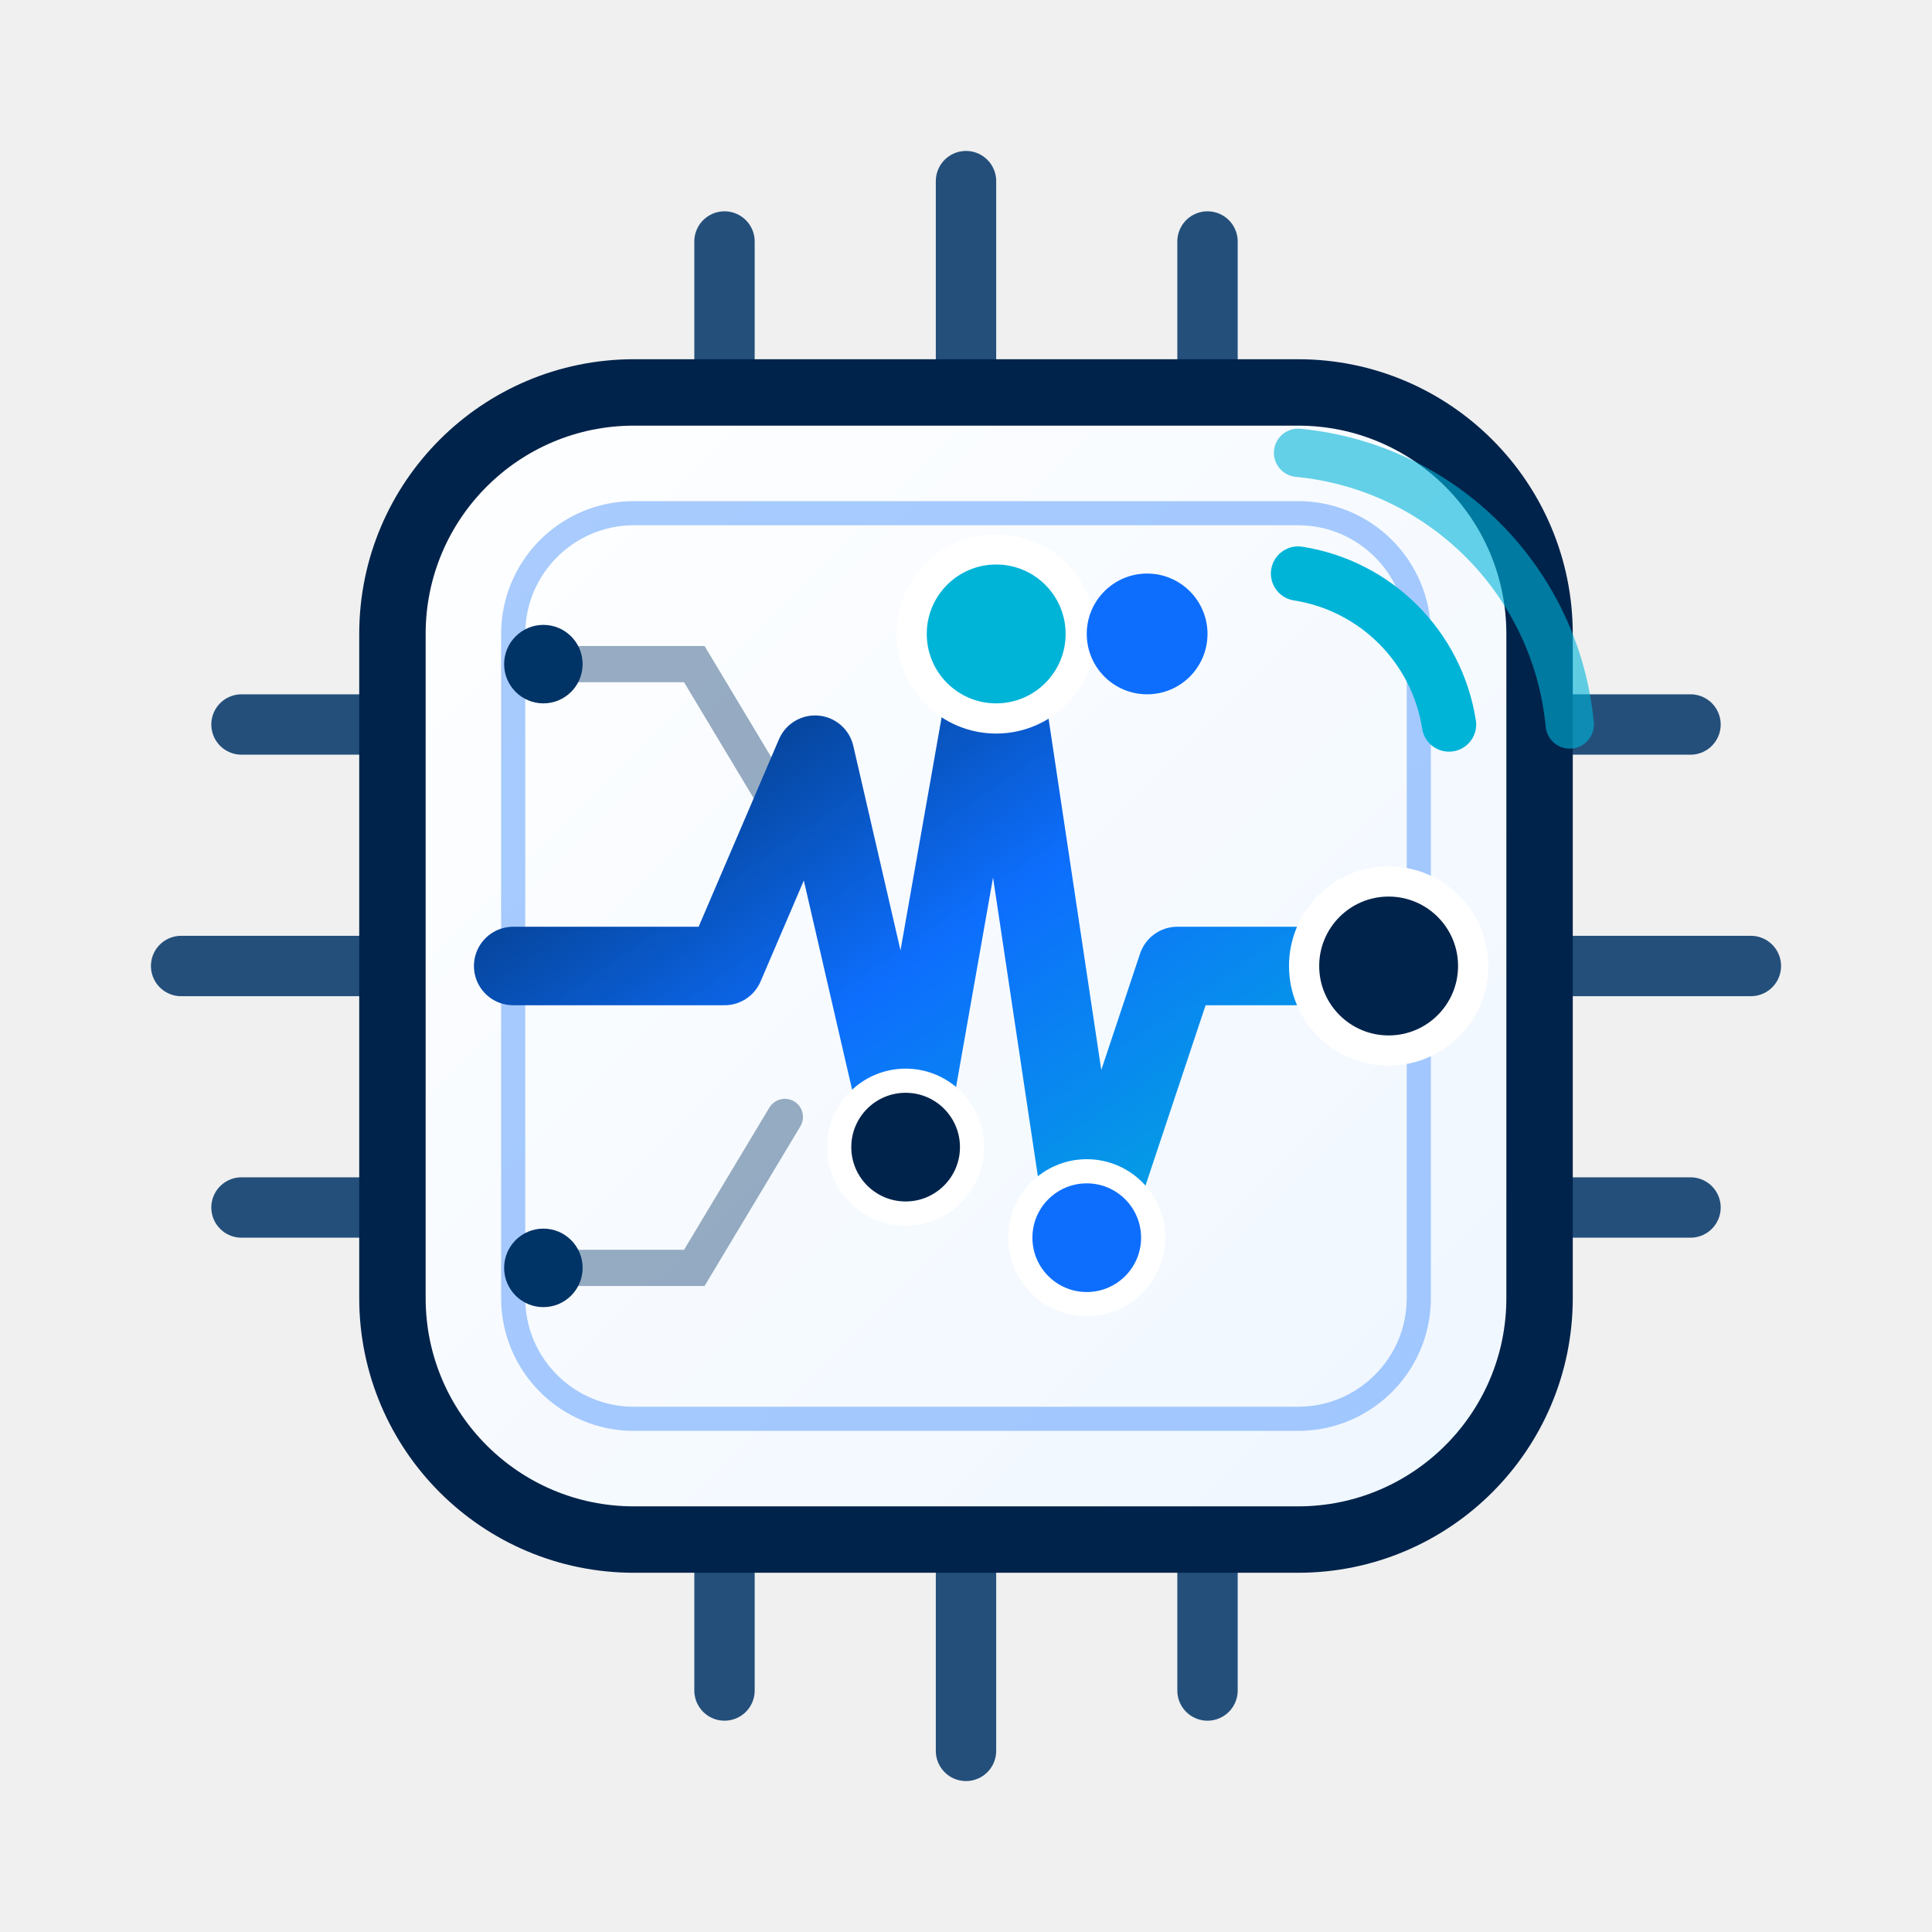
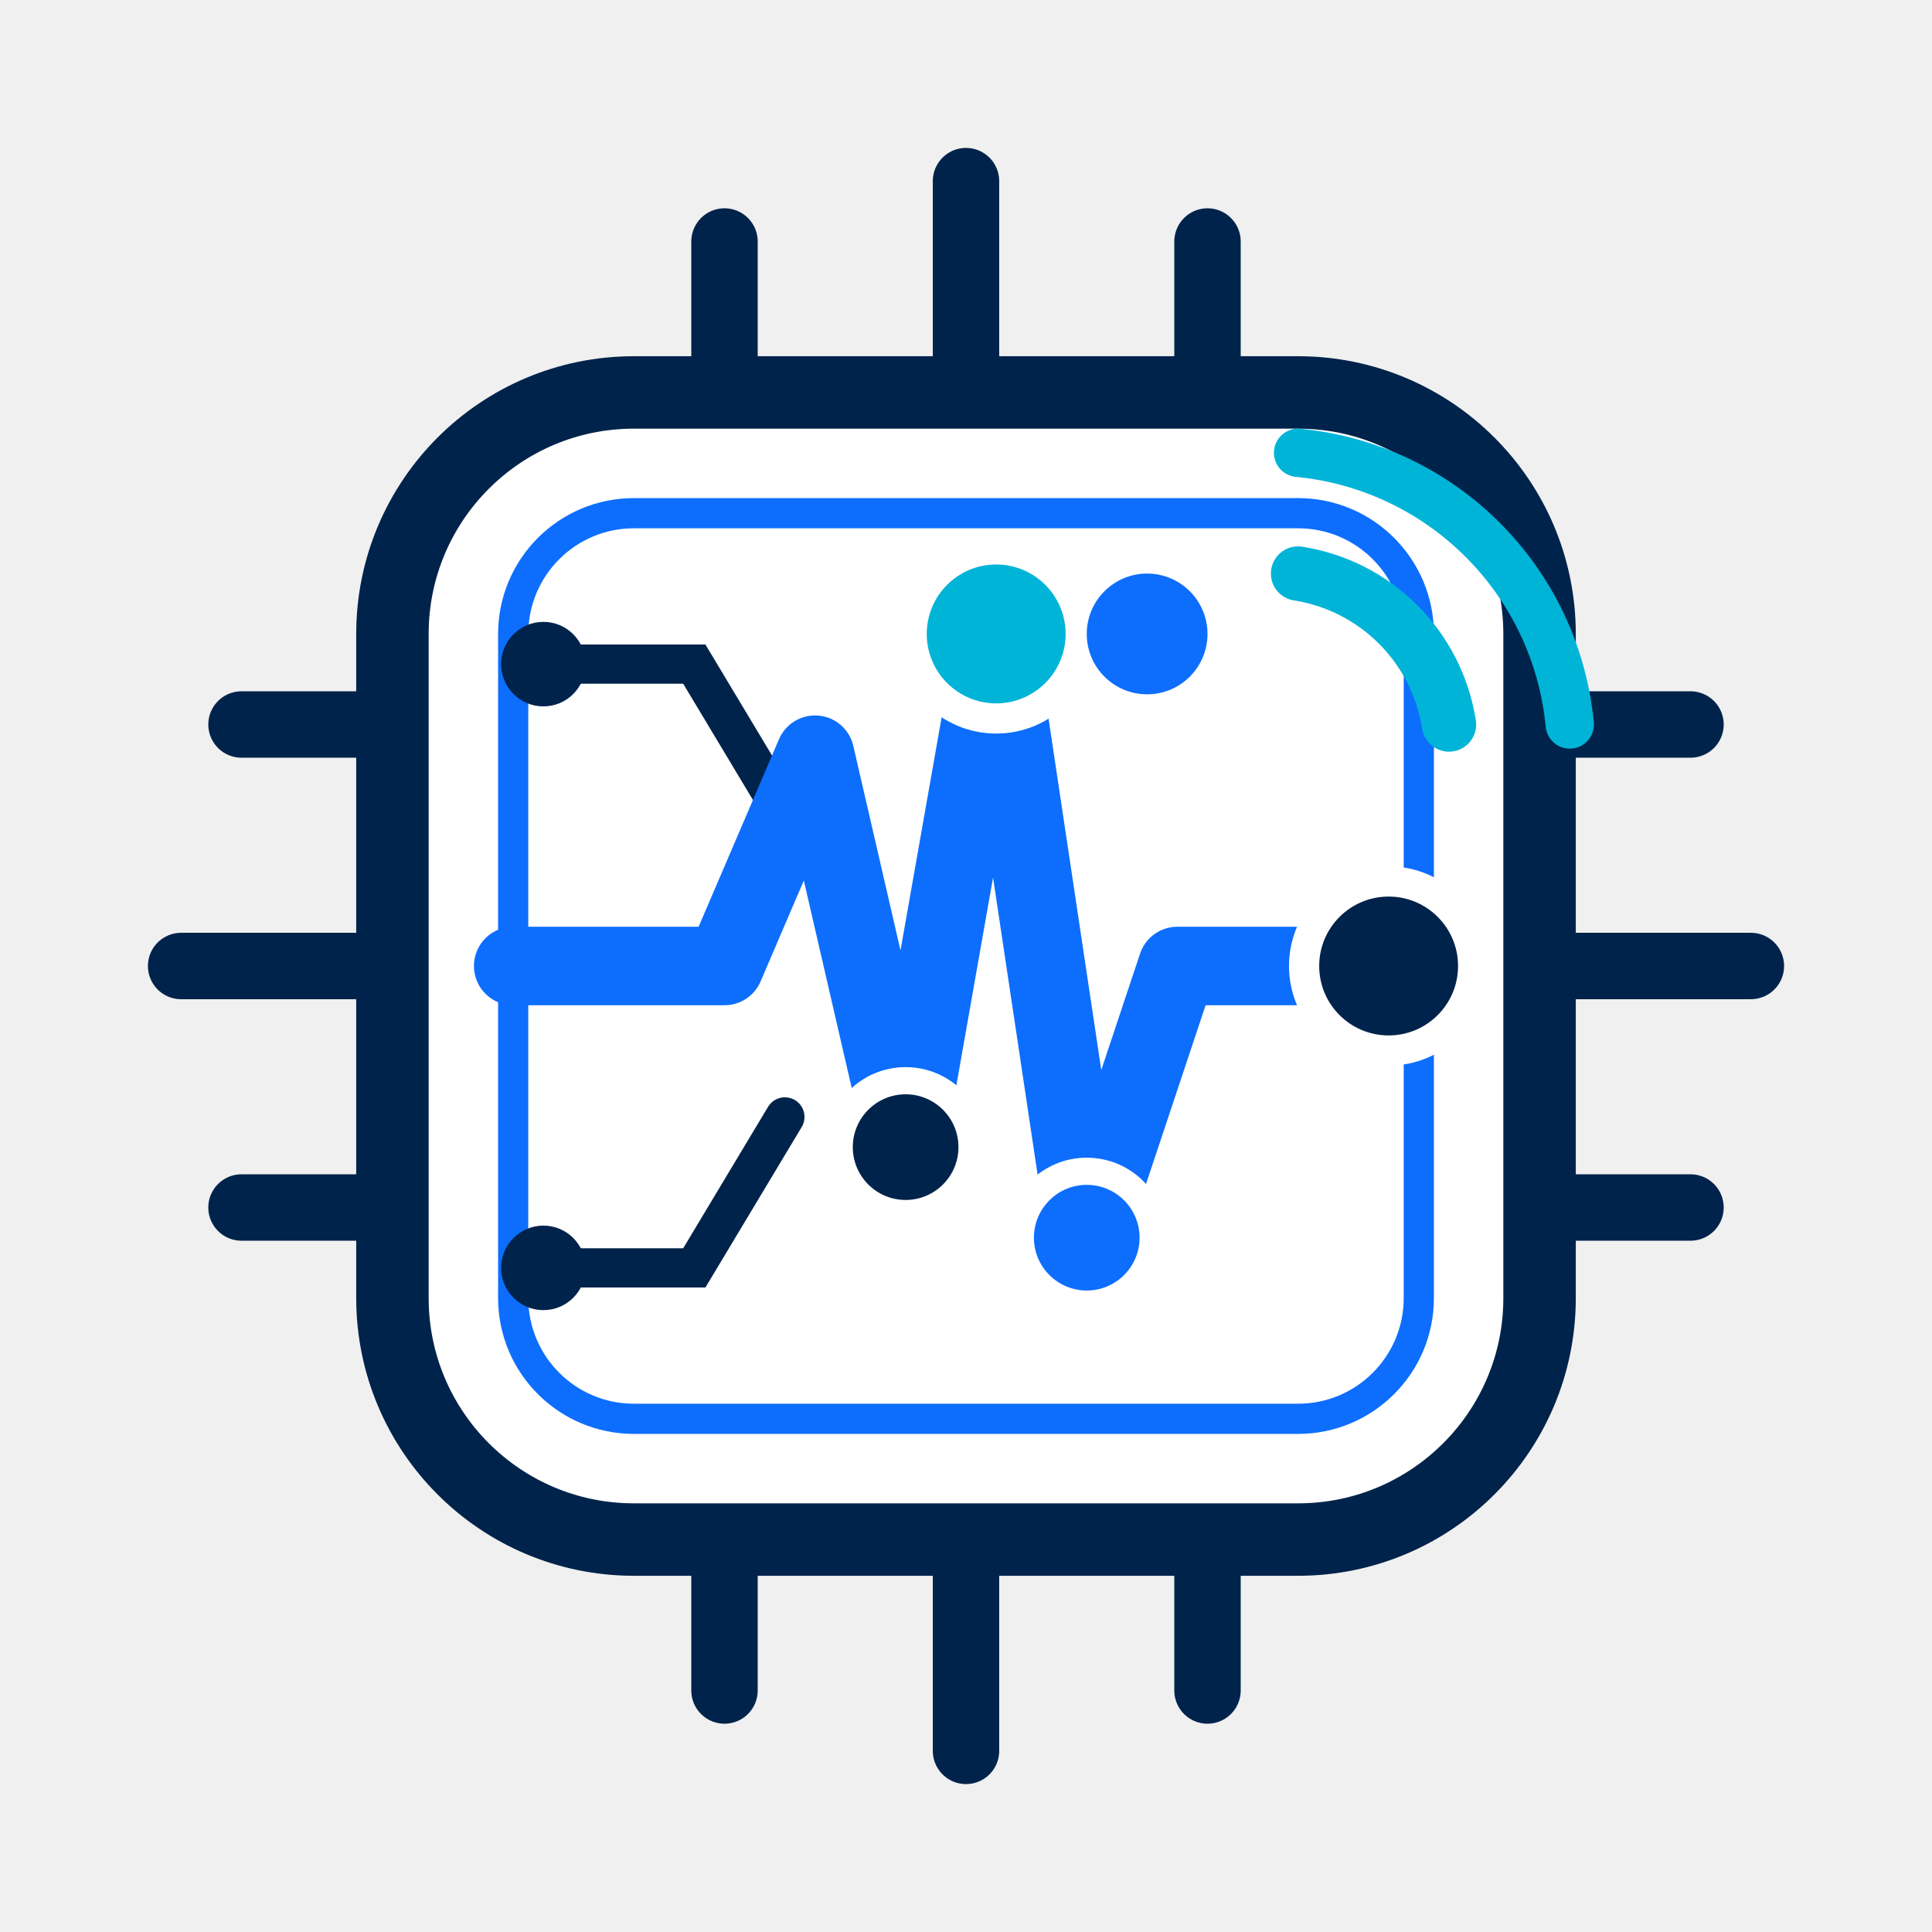
<svg xmlns="http://www.w3.org/2000/svg" viewBox="0 0 64 64" width="64" height="64">
-   <defs>
-     <linearGradient id="chipBg" x1="0%" y1="0%" x2="100%" y2="100%">
-       <stop offset="0%" stop-color="#ffffff" />
-       <stop offset="100%" stop-color="#eef6ff" />
-     </linearGradient>
-     <linearGradient id="traceGrad" x1="0%" y1="0%" x2="100%" y2="100%">
-       <stop offset="0%" stop-color="#00234b" />
-       <stop offset="50%" stop-color="#0d6efd" />
-       <stop offset="100%" stop-color="#00b4d8" />
-     </linearGradient>
-   </defs>
-   <g stroke="#003366" stroke-width="2" stroke-linecap="round" opacity="0.85">
-     <line x1="24" y1="8" x2="24" y2="14" />
-     <line x1="32" y1="6" x2="32" y2="14" />
-     <line x1="40" y1="8" x2="40" y2="14" />
-     <line x1="24" y1="50" x2="24" y2="56" />
-     <line x1="32" y1="50" x2="32" y2="58" />
-     <line x1="40" y1="50" x2="40" y2="56" />
-     <line x1="8" y1="24" x2="14" y2="24" />
-     <line x1="6" y1="32" x2="14" y2="32" />
-     <line x1="8" y1="40" x2="14" y2="40" />
-     <line x1="50" y1="24" x2="56" y2="24" />
-     <line x1="50" y1="32" x2="58" y2="32" />
-     <line x1="50" y1="40" x2="56" y2="40" />
+   <g stroke="#00234b" stroke-width="2.2" stroke-linecap="round">
+     <line x1="24" y1="8" x2="24" y2="13" />
+     <line x1="32" y1="6" x2="32" y2="13" />
+     <line x1="40" y1="8" x2="40" y2="13" />
+     <line x1="24" y1="51" x2="24" y2="56" />
+     <line x1="32" y1="51" x2="32" y2="58" />
+     <line x1="40" y1="51" x2="40" y2="56" />
+     <line x1="8" y1="24" x2="13" y2="24" />
+     <line x1="6" y1="32" x2="13" y2="32" />
+     <line x1="8" y1="40" x2="13" y2="40" />
+     <line x1="51" y1="24" x2="56" y2="24" />
+     <line x1="51" y1="32" x2="58" y2="32" />
+     <line x1="51" y1="40" x2="56" y2="40" />
  </g>
-   <rect x="13" y="13" width="38" height="38" rx="8" fill="url(#chipBg)" stroke="#00234b" stroke-width="2.2" />
-   <rect x="17" y="17" width="30" height="30" rx="4" fill="none" stroke="#0d6efd" stroke-width="0.8" stroke-opacity="0.35" />
+   <rect x="13" y="13" width="38" height="38" rx="8" fill="#ffffff" stroke="#00234b" stroke-width="2.4" />
+   <rect x="17" y="17" width="30" height="30" rx="4" fill="none" stroke="#0d6efd" stroke-width="1" />
  <path d="M 43 19 A 6 6 0 0 1 48 24" fill="none" stroke="#00b4d8" stroke-width="1.8" stroke-linecap="round" />
-   <path d="M 43 15 A 10 10 0 0 1 52 24" fill="none" stroke="#00b4d8" stroke-width="1.6" stroke-linecap="round" opacity="0.6" />
-   <path d="M 18 22 L 23 22 L 26 27" fill="none" stroke="#003366" stroke-width="1.2" stroke-linecap="round" opacity="0.4" />
-   <circle cx="18" cy="22" r="1.3" fill="#003366" />
-   <path d="M 18 42 L 23 42 L 26 37" fill="none" stroke="#003366" stroke-width="1.2" stroke-linecap="round" opacity="0.4" />
-   <circle cx="18" cy="42" r="1.3" fill="#003366" />
-   <path d="M 17 32 L 24 32 L 27 25 L 30 38 L 33 21 L 36 41 L 39 32 L 46 32" fill="none" stroke="url(#traceGrad)" stroke-width="2.6" stroke-linecap="round" stroke-linejoin="round" />
-   <line x1="33" y1="21" x2="38" y2="21" stroke="#00b4d8" stroke-width="1.2" stroke-dasharray="1 1.5" />
+   <path d="M 43 15 A 10 10 0 0 1 52 24" fill="none" stroke="#00b4d8" stroke-width="1.6" stroke-linecap="round" />
+   <path d="M 18 22 L 23 22 L 26 27" fill="none" stroke="#00234b" stroke-width="1.3" stroke-linecap="round" />
+   <circle cx="18" cy="22" r="1.4" fill="#00234b" />
+   <path d="M 18 42 L 23 42 L 26 37" fill="none" stroke="#00234b" stroke-width="1.3" stroke-linecap="round" />
+   <circle cx="18" cy="42" r="1.4" fill="#00234b" />
+   <path d="M 17 32 L 24 32 L 27 25 L 30 38 L 33 21 L 36 41 L 39 32 L 46 32" fill="none" stroke="#0d6efd" stroke-width="2.6" stroke-linecap="round" stroke-linejoin="round" />
+   <line x1="33" y1="21" x2="38" y2="21" stroke="#00b4d8" stroke-width="1.3" stroke-dasharray="1.5 1.5" />
  <circle cx="33" cy="21" r="2.8" fill="#00b4d8" stroke="#ffffff" stroke-width="1" />
  <circle cx="38" cy="21" r="2" fill="#0d6efd" />
  <circle cx="46" cy="32" r="2.8" fill="#00234b" stroke="#ffffff" stroke-width="1" />
-   <circle cx="30" cy="38" r="2.2" fill="#00234b" stroke="#ffffff" stroke-width="0.8" />
-   <circle cx="36" cy="41" r="2.2" fill="#0d6efd" stroke="#ffffff" stroke-width="0.8" />
+   <circle cx="30" cy="38" r="2.2" fill="#00234b" stroke="#ffffff" stroke-width="0.9" />
+   <circle cx="36" cy="41" r="2.2" fill="#0d6efd" stroke="#ffffff" stroke-width="0.9" />
</svg>
